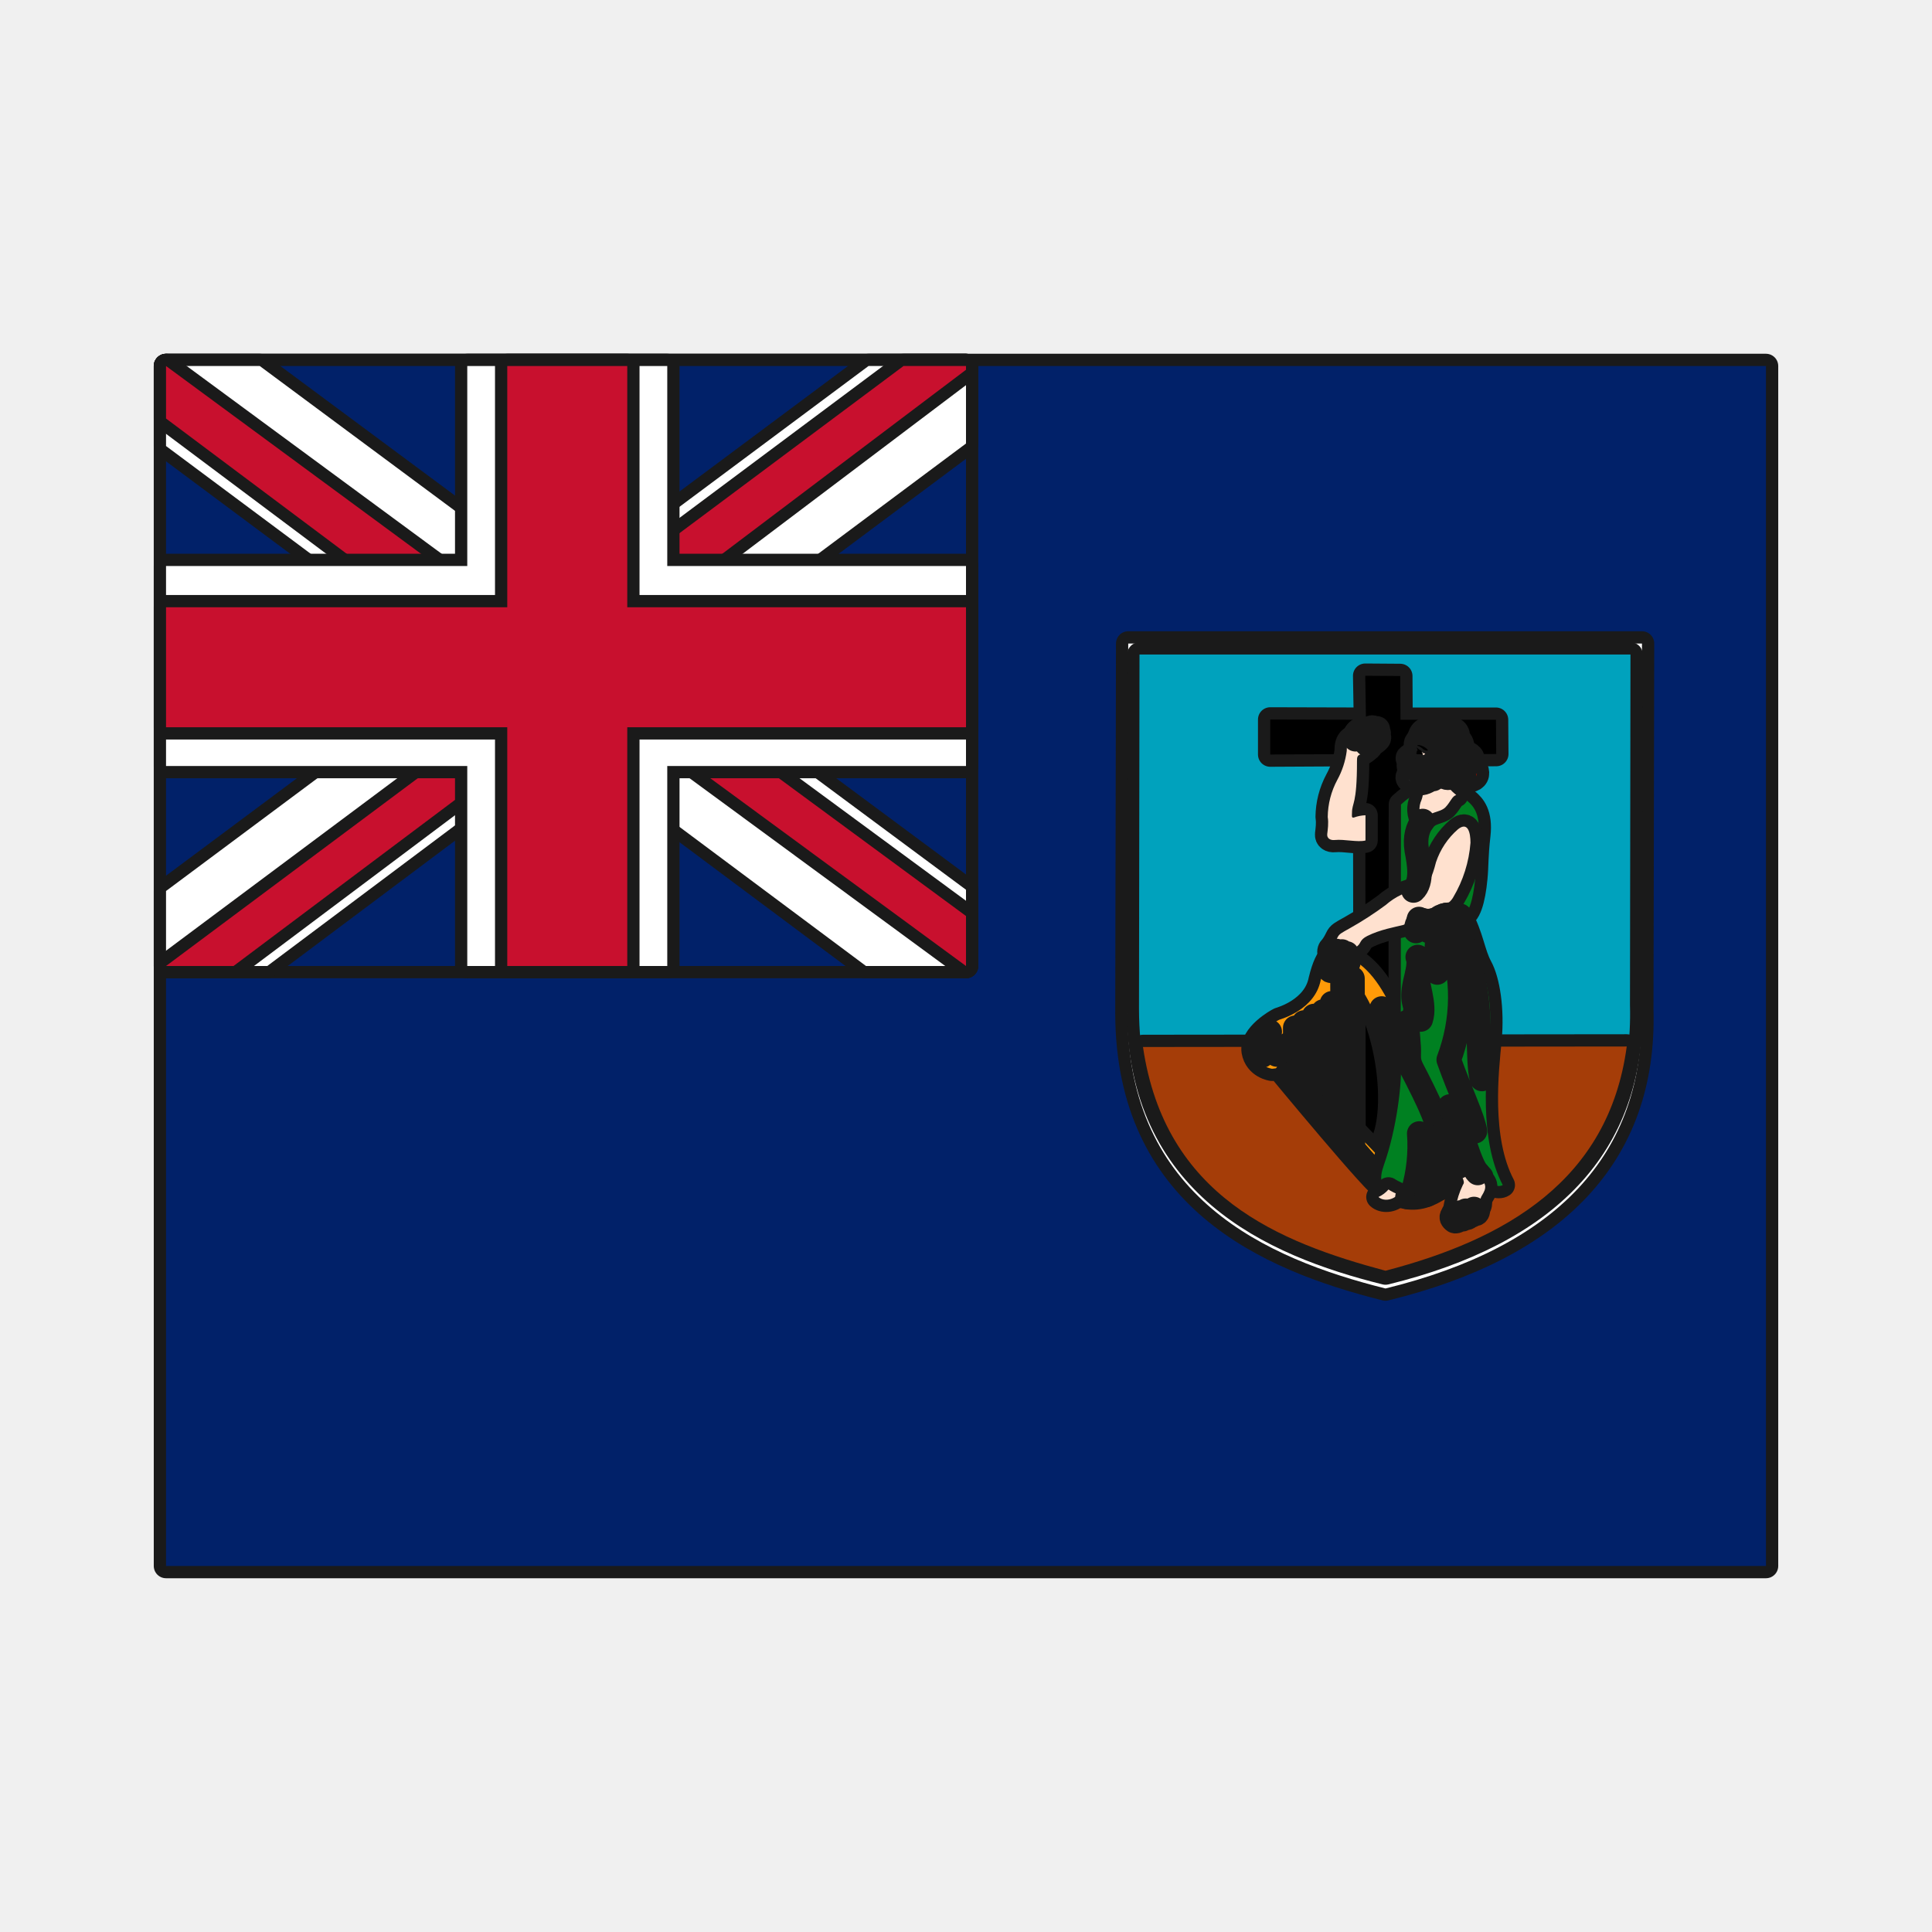
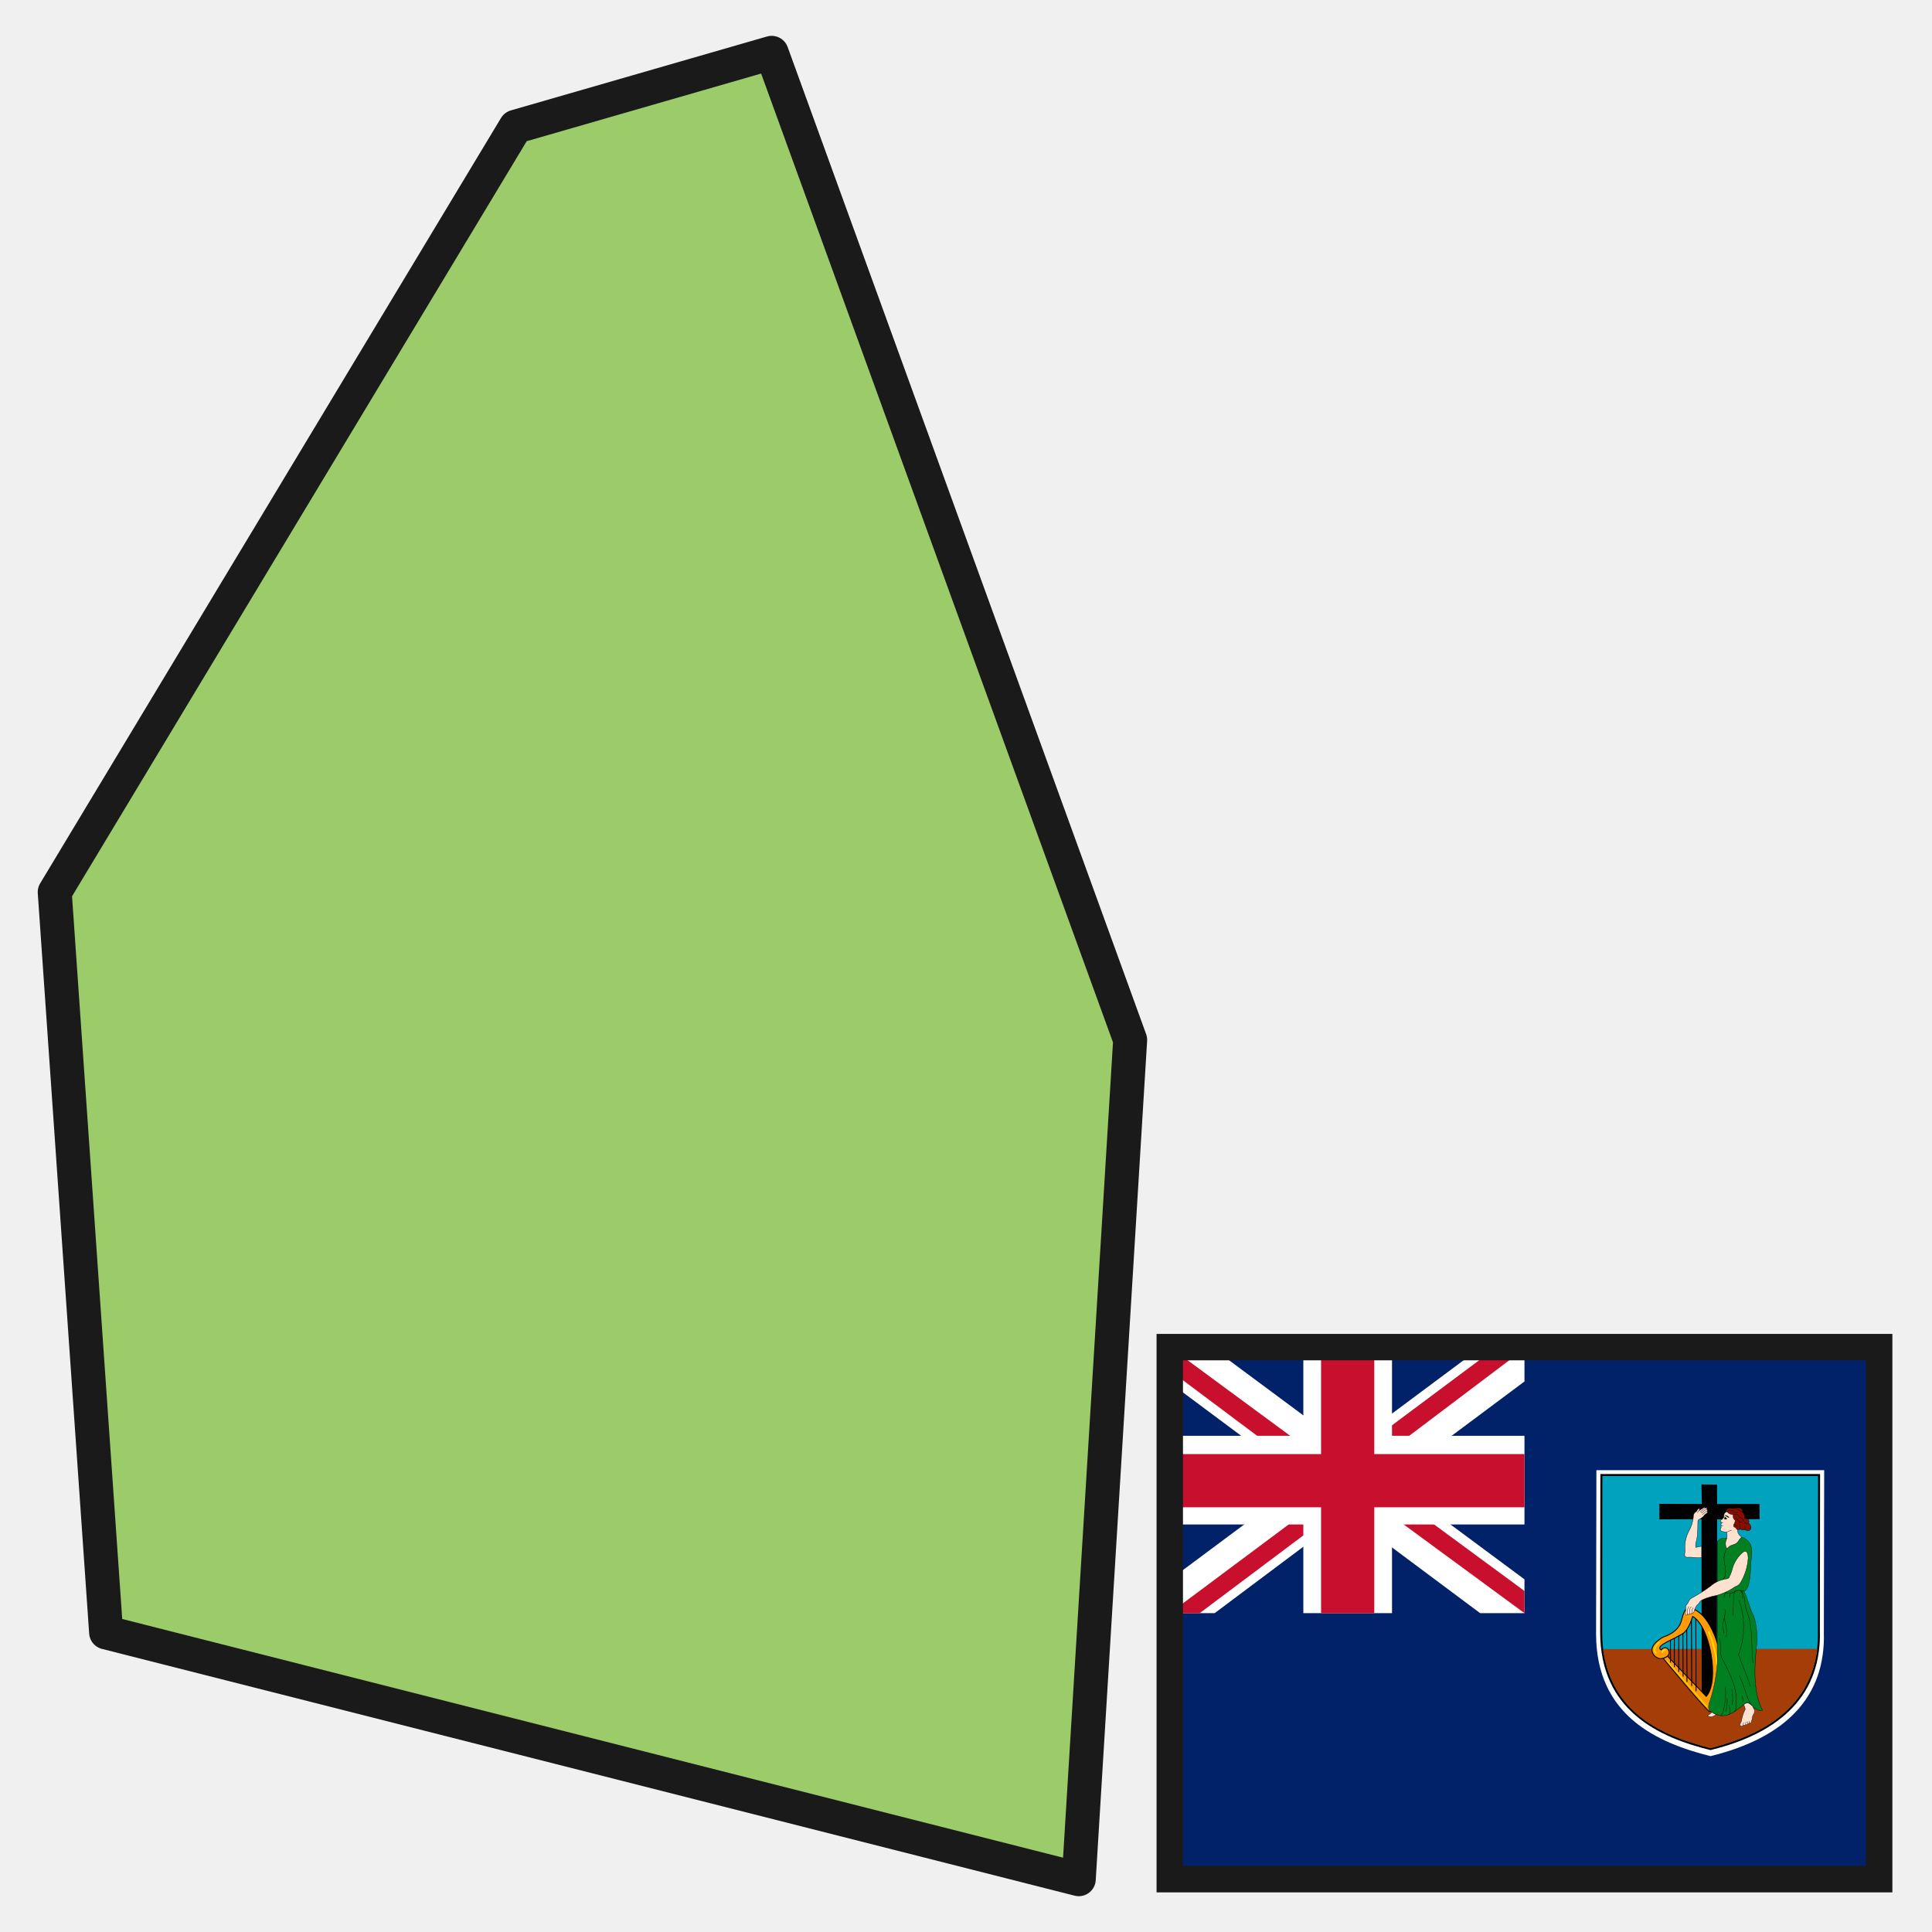
- <svg xmlns="http://www.w3.org/2000/svg" viewBox="0 0 512 512" data-copyright="© 2026 Sensory App House">
-   <g data-fit="1" transform="translate(44.00 97.00) scale(0.6625)">
-     <path fill="#012169" d="M0 0h640v480H0z" stroke="#1a1a1a" stroke-width="9.81" stroke-linejoin="round" stroke-linecap="round" paint-order="stroke fill" />
-     <path fill="#fff" d="M384.9 111h205.5l-.3 146.3c1.7 58.7-34.9 95.2-102.3 111.7-47.9-12-103-36.5-103.2-110z" stroke="#1a1a1a" stroke-width="9.81" stroke-linejoin="round" stroke-linecap="round" paint-order="stroke fill" />
-     <path fill="#00a2bd" stroke="#1a1a1a" stroke-width="9.81" d="M389.4 115.4h196.4l-.2 140.2c1.6 56.3-33.4 91.2-97.8 107-45.8-11.4-98.5-35-98.6-105.4z" stroke-linejoin="round" stroke-linecap="round" paint-order="stroke fill" />
-     <path fill="#a53d08" d="M584.3 272.2c-7.2 53.7-48.6 77.2-96.5 89.7-42.5-11.4-88.2-29.6-97-89.5z" stroke="#1a1a1a" stroke-width="9.81" stroke-linejoin="round" stroke-linecap="round" paint-order="stroke fill" />
-     <path d="m480 141.5-.3-17.6 14 .1.1 17.5H532l.1 13.7-38.3.2-.3 161.4-13.6.1-.2-161.7-38 .2v-14z" stroke="#1a1a1a" stroke-width="9.81" stroke-linejoin="round" stroke-linecap="round" paint-order="stroke fill" />
-     <path fill="#ff9a08" fill-rule="evenodd" stroke="#1a1a1a" stroke-width="9.81" d="m449 278.8 35 36.3c12.1-13.3 3.7-63-12.2-72.1-1.9 5.9-5.1 13-8.6 15.2-7.5 5.2-26.1 11.2-19.9 15 1.4-1.9 5.1-3.7 6.9.6 2 6.9-7.8 7.3-7.8 7.3s-6.2-.8-7.3-7c-1-6.4 9.3-12.2 10.2-12.6.8-.3 14.3-4 16.6-15.9 2.9-11.8 5.8-10 6.3-10.2 17.7 1.7 29.2 33.3 29.9 55.5s-9 37-10.8 38c-1.7.9-42-47.9-42-47.9z" stroke-linejoin="round" stroke-linecap="round" paint-order="stroke fill" />
-     <path fill="#ff9a08" stroke="#1a1a1a" stroke-width="9.81" d="m474.6 245 .2 65.5m-4.2-64.2.3 59.4m-4.5-50.8.2 47.2m-3.7-43.9.2 39.1m-3.9-37.3v33m-4-30.4v26.1m-3.5-24v20" stroke-linejoin="round" stroke-linecap="round" paint-order="stroke fill" />
-     <g fill="none" stroke="#ffdf00" stroke-linecap="round" stroke-width="2.02">
-       <path stroke-width="9.81" d="m448.5 283 36 41.2" stroke="#1a1a1a" stroke-linejoin="round" stroke-linecap="round" paint-order="stroke fill" />
-       <path stroke-width="9.81" d="M486.3 257s16.4 35.7 1.2 65m-43.2-46.6s1.2-3.1 2.7-1.8m-5.5-7.3s-6.6 5.7-3 9.5" stroke="#1a1a1a" stroke-linejoin="round" stroke-linecap="round" paint-order="stroke fill" />
+ <svg xmlns="http://www.w3.org/2000/svg" viewBox="0 0 512 512">
+   <g transform="translate(-131.15 -32.15) scale(1.1256)">
+     <path d="M 382.6 273.4 L 370.5 471.0 L 141.5 412.9 L 129.4 238.6 L 237.9 58.4 L 298.2 41.0 L 382.6 273.4 Z" fill="#9ccb6a" stroke="#1a1a1a" stroke-width="8" stroke-linejoin="round" fill-rule="evenodd" />
+   </g>
+   <rect x="310" y="357" width="188" height="141" fill="#ffffff" />
+   <g transform="translate(310 357) scale(0.29375)">
+     <path fill="#012169" d="M0 0h640v480H0z" />
+     <path fill="#fff" d="M384.9 111h205.5l-.3 146.3c1.7 58.7-34.9 95.2-102.3 111.7-47.9-12-103-36.5-103.2-110z" />
+     <path fill="#00a2bd" stroke="#000" stroke-width="1.8" d="M389.4 115.4h196.4l-.2 140.2c1.6 56.3-33.4 91.2-97.8 107-45.8-11.4-98.5-35-98.6-105.4z" />
+     <path fill="#a53d08" d="M584.3 272.2c-7.2 53.7-48.6 77.2-96.5 89.7-42.5-11.4-88.2-29.6-97-89.5z" />
+     <path d="m480 141.5-.3-17.6 14 .1.1 17.5H532l.1 13.7-38.3.2-.3 161.4-13.6.1-.2-161.7-38 .2v-14z" />
+     <path fill="#ff9a08" fill-rule="evenodd" stroke="#000" stroke-width=".8" d="m449 278.8 35 36.3c12.1-13.3 3.7-63-12.2-72.1-1.9 5.9-5.1 13-8.6 15.2-7.5 5.2-26.1 11.2-19.9 15 1.4-1.9 5.1-3.7 6.9.6 2 6.9-7.8 7.3-7.8 7.3s-6.2-.8-7.3-7c-1-6.4 9.3-12.2 10.2-12.6.8-.3 14.3-4 16.6-15.9 2.9-11.8 5.8-10 6.3-10.2 17.7 1.7 29.2 33.3 29.9 55.5s-9 37-10.8 38c-1.7.9-42-47.9-42-47.9z" />
+     <path fill="#ff9a08" stroke="#000" stroke-width=".8" d="m474.6 245 .2 65.5m-4.2-64.2.3 59.4m-4.5-50.8.2 47.2m-3.7-43.9.2 39.1m-3.9-37.3v33m-4-30.4v26.1m-3.5-24v20" />
+     <g fill="none" stroke="#ffdf00" stroke-linecap="round" stroke-width="1.8">
+       <path stroke-width=".8" d="m448.5 283 36 41.2" />
+       <path stroke-width="1.4" d="M486.3 257s16.4 35.7 1.2 65m-43.2-46.6s1.2-3.1 2.7-1.8m-5.5-7.3s-6.6 5.7-3 9.5" />
    </g>
-     <path fill="#008021" stroke="#1a1a1a" stroke-width="9.81" d="M494 175.4c2.3-2 3.6-3.3 5.1-3s3.5 0 5-.4a31 31 0 0 1 12-.4c1 .2 2.5.7 4.6 2.5s5.2 5 4.2 13.6-.7 12.3-1.2 17.2c-.8 8.5-2.7 15.5-6 15 4.5 8 5 15 8 20.5s4.8 16.8 3.7 29c-1.2 12.3-4.4 39.7 5.3 58.2-1.6 1.1-5.5 0-9-3.7s-5-3.6-7.8-1.4c-8.8 6.7-17 14.8-29.1 6.7-2.8-1.8-3.6-4-1.6-9.7 5-14 7.5-33.4 6.7-42.4z" stroke-linejoin="round" stroke-linecap="round" paint-order="stroke fill" />
-     <path fill="#ffe1cf" stroke="#1a1a1a" stroke-width="9.81" d="M502.3 166.8a10 10 0 0 1-.1 6.8 9 9 0 0 0 .5 8.4c2.7-4 6.6-3.2 9-5.4 2.2-2.3 2.7-4.5 4.4-5-1.7-1.5-4.3-3.2-3.8-7.5.6-4.4 6.7-8 1.2-14.6a8 8 0 0 0-13.4 1.2c-.3.8.2 2.4-.7 3.4a8 8 0 0 1-2.1 2q-1 .6-.2 1.6.3.4 1 .4l-.8 1.5q-.4.4.2 1c-.5 1.3.4 1.5-.2 2.5s-1.2 2 .6 3c.6.3 3 .8 4.4.7zm-22.5 23c-3.2.8-8.4-.6-12.3-.2-1.8.2-3.2-.7-3-2.4s.6-4.4.2-6.8a32 32 0 0 1 3.8-14.8 33 33 0 0 0 3.8-11.6c0-1.9.2-3.9 1.8-5 1.2-.7 1.4-1.4 1.8-2 1-1.5 2-1.8 2-1q.2.7-.5 1.6c1-.8 2.8-1.8 3.2-2 .4-.4 2.4-1.8 2.5-.4q1.3-.6 1.6 0 .2.6-.3 1c.6 0 1.2.9 0 1.8.7-.2 1.3.8.2 1.7-1 1-2.4 1.6-2.7 2.4s-3.2 2.9-4.3 3.3c-1.1.5-1.2 1.1-1.2 2.7 0 17.8-2 16.3-2 20.7 0 1-.3 2.1.8 1.8a15 15 0 0 1 4.6-.9v10zm.7 38.2c5.2-2.6 11.2-3.6 14.3-4.4a62 62 0 0 0 10.4-4.4c2.5-1.3 4.5-3 5.9-3.5a7 7 0 0 0 3.8-3.2 50 50 0 0 0 6.9-21.8c0-4-1-8.6-5-5.4a30 30 0 0 0-8.8 13.2c-1.6 6.4-3 7.9-3.3 9.1-.4 1.3-1.6 1.3-3.2 1.6a27 27 0 0 0-13.6 6.4 136 136 0 0 1-14.2 9.2c-3.7 2.1-4.4 2.3-5.2 4q-1.2 2.5-2.2 3.6-1.2 1.2-.8 2.6c.1.8-.2 4.2-.3 5.4s.3 1.4.7 1.5c.4 0 1-.2 1.3-1.6-.2 1.4 1.7 1 1.8-.1 0 1.5 2 .6 2-.8 0 1 1.7.3 1.7 0q.5-2 1.2-3.4c.6-1.4 1.3-3.2 2.7-4 1.5-1.2.8-2.4 3.9-4zm37.4 94.5c.3 1.3 1 2.7 1.2 3.6s-.2 1.1-.4 1.6a33 33 0 0 0-2.8 8.8c0 1.2-1 2.4-1.3 3.2q-.8 1.2.8 2.3c.4.3 2-.2 2.1-1q1.2.9 2.1-.5 1 .7 2-.7c.5.3 1.3-.3 1.6-.8.8.4 1.6 0 1.6-1.6q.1-.7.5-1.3.3-.7.3-1.7c0-.7.3-2 .9-2.8.6-1 1.5-2.5 1.1-4-.4-1.4-1-1.3-1.5-3.2-1.3-1.4-3-3.2-4.8-3.4-1.8 0-2.8 1.1-3.4 1.5zm-32.9 9.9c1.7 1.6 5.3 1.6 7.8-1-.9-.4-3-1.4-3.8-2a12 12 0 0 1-4 3z" stroke-linejoin="round" stroke-linecap="round" paint-order="stroke fill" />
-     <path fill="#870f00" stroke="#1a1a1a" stroke-width="9.81" d="M501.4 149c.6-4 3.5-4 5.3-3.5.8.1 2.6.3 4.4-.2 3.4-.9 6 .3 5.6 3.6 1 .7 2 2.3 1.7 3.7q-.3 2 1.4 2.1c1.3.2 4 1.8 2.2 4 1.7 1 3 3.7 2.1 5.4s-3.6 2.1-4.8.5c-1.3.6-3.3.7-4.6-.6-.9 1-3 .9-3.5 0q-.6-1.4-1.9-1.7c-.9-.3-1-2.8.4-3.1q-.1-1.3.3-2t-.8-1.8c-.8-.7-1.5-3-.7-4.4-1.4.5-4.4-.9-5-1.8q-1.2-1.4-2.1-.2z" stroke-linejoin="round" stroke-linecap="round" paint-order="stroke fill" />
-     <g fill="none" stroke="#1a1a1a" stroke-width="0.34">
-       <path d="M502.3 166.8c2.2-.3 3-1.6 4.6-1.6m-9.4-4.7.5.3q.7.4 1.4.4m-1.3-3.1 1 .6m4.2-9.7c-1.3-1.3 2.2-3.8 6-.2.8.8 2.5.8 3 .6m-3.8 1.6c1.8-.4 4.3-.4 5.1 1.6s2.3.6 3.5 3c1.2 2.3 3 4.8 5 3m-7.4 5.4a4 4 0 0 1-.4-3.2c-.7-.8-.4-2.5 0-3.3m-4.6 1.7c0 .7 1 2 2.4 2.2m7.2 3.2q-1-1.4-.5-3.2" stroke="#1a1a1a" stroke-width="9.81" stroke-linejoin="round" stroke-linecap="round" paint-order="stroke fill" />
-       <path d="M510.9 153c0 1.1.6 2.5 1.6 3 .3.6 1.4 2.2 3.8 2m.4-9a11 11 0 0 0-5.2-2.6m-8.8 35.6c-2 2.7-3.2 6.4-2.4 11.6 1 5.2 2.4 12.8-1.3 16.2m18.6 10.1c-2.6-.7-6.4-.7-8.5.9-2 1.5-5.6 1.6-7.9.4" stroke="#1a1a1a" stroke-width="9.81" stroke-linejoin="round" stroke-linecap="round" paint-order="stroke fill" />
-       <path d="M512 219.6c-2.3.4-3.3 2.1-3.3 6.4 0 4.2-1 10.4-.2 16.6m-.6-21.1c-1.6.4-3.2.4-2.8 4.5m-5.1 0c.1-2.4 1-4.8 2.6-4.3m14.1 4.9c0-5.6-1.2-7.1-2.8-7 2.2 0 3.7.3 4.7 9.2.6 6.8 2 9 3.7 14.4 4.1 13.6 2 34.5 4.1 42m-12.9-57a71 71 0 0 1-.4 49.3c4.8 13.4 9.6 23.1 10.5 28.6m-23.9-48c.8-2.9-2.2-3.2.4-13.3q1.6-6.4.6-8.4" stroke="#1a1a1a" stroke-width="9.81" stroke-linejoin="round" stroke-linecap="round" paint-order="stroke fill" />
-       <path d="M500.7 242.4c-1 4.4 3.3 12.8 1.2 19m-5.5 1.1c0 4 .9 9 .7 13-.2 3.9 1.4 5.7 3.2 9.4 6.8 13.4 11.2 22.9 10.7 35.5-.2 2.4.6 7.2-1.8 8.6m-12.6 3.4c.7 0 1.4-.4 2.3-2.4a65 65 0 0 0 2.4-23m1.4 9.6c.4 2.6.4 8-1.3 12.4" stroke="#1a1a1a" stroke-width="9.81" stroke-linejoin="round" stroke-linecap="round" paint-order="stroke fill" />
-       <path d="M507.1 308.7c1 5.6 1 10.7.1 14.3m-2.4 0c.2 2.2 1.2 8-.5 8.5m9.2-35.3c4.3 6.7 7.6 23.2 11.2 26.6m-7.6-2.6c0-1.8-.1-4.4-1.2-5.6M471 239.4c.1-1.2-.1-2.4 1.3-4.4m-3.3 5.2c.2-4.4.1-4.8 1.4-6m-3.2 6.1c0-3.2-.3-4.3 1-6.3m14.9-88.8-4.5 3.4m5.8-2.4q-.7.2-5 3.6m5.1-1.8c-1 .4-2.6 2-4.2 3.2m-2.9-3.5-1.6 1.6M517.5 341c-.2-.2-.2-1.3.3-2.4m1.9 1.9c-.4-.3 0-1.7.2-2.6m1.7 1.9q-.7-.4 0-2m1.5 1.2q-.4 0 .1-1.8" stroke="#1a1a1a" stroke-width="9.81" stroke-linejoin="round" stroke-linecap="round" paint-order="stroke fill" />
+     <path fill="#008021" stroke="#000" stroke-width=".3" d="M494 175.4c2.3-2 3.6-3.3 5.1-3s3.5 0 5-.4a31 31 0 0 1 12-.4c1 .2 2.5.7 4.6 2.5s5.2 5 4.2 13.6-.7 12.3-1.2 17.2c-.8 8.5-2.7 15.5-6 15 4.5 8 5 15 8 20.5s4.8 16.8 3.7 29c-1.2 12.3-4.4 39.7 5.3 58.2-1.6 1.1-5.5 0-9-3.7s-5-3.6-7.8-1.4c-8.8 6.7-17 14.8-29.1 6.7-2.8-1.8-3.6-4-1.6-9.7 5-14 7.5-33.4 6.7-42.4z" />
+     <path fill="#ffe1cf" stroke="#000" stroke-width=".3" d="M502.3 166.8a10 10 0 0 1-.1 6.8 9 9 0 0 0 .5 8.4c2.7-4 6.6-3.2 9-5.4 2.2-2.3 2.7-4.5 4.4-5-1.7-1.5-4.3-3.2-3.8-7.5.6-4.4 6.7-8 1.2-14.6a8 8 0 0 0-13.4 1.2c-.3.8.2 2.4-.7 3.4a8 8 0 0 1-2.1 2q-1 .6-.2 1.6.3.4 1 .4l-.8 1.5q-.4.4.2 1c-.5 1.3.4 1.5-.2 2.5s-1.2 2 .6 3c.6.3 3 .8 4.4.7zm-22.5 23c-3.2.8-8.4-.6-12.3-.2-1.8.2-3.2-.7-3-2.4s.6-4.4.2-6.8a32 32 0 0 1 3.8-14.8 33 33 0 0 0 3.8-11.6c0-1.9.2-3.9 1.8-5 1.2-.7 1.4-1.4 1.8-2 1-1.5 2-1.8 2-1q.2.7-.5 1.6c1-.8 2.8-1.8 3.2-2 .4-.4 2.4-1.8 2.5-.4q1.3-.6 1.6 0 .2.6-.3 1c.6 0 1.2.9 0 1.8.7-.2 1.3.8.2 1.7-1 1-2.4 1.6-2.7 2.4s-3.2 2.9-4.3 3.3c-1.1.5-1.2 1.1-1.2 2.7 0 17.8-2 16.3-2 20.7 0 1-.3 2.1.8 1.8a15 15 0 0 1 4.6-.9v10zm.7 38.2c5.2-2.6 11.2-3.6 14.3-4.4a62 62 0 0 0 10.4-4.4c2.5-1.3 4.5-3 5.9-3.5a7 7 0 0 0 3.8-3.2 50 50 0 0 0 6.9-21.8c0-4-1-8.6-5-5.4a30 30 0 0 0-8.8 13.2c-1.6 6.4-3 7.9-3.3 9.1-.4 1.3-1.6 1.3-3.2 1.6a27 27 0 0 0-13.6 6.4 136 136 0 0 1-14.2 9.2c-3.7 2.1-4.4 2.3-5.2 4q-1.2 2.5-2.2 3.6-1.2 1.2-.8 2.6c.1.8-.2 4.2-.3 5.4s.3 1.4.7 1.5c.4 0 1-.2 1.3-1.6-.2 1.4 1.7 1 1.8-.1 0 1.5 2 .6 2-.8 0 1 1.7.3 1.7 0q.5-2 1.2-3.4c.6-1.4 1.3-3.2 2.7-4 1.5-1.2.8-2.4 3.9-4zm37.4 94.5c.3 1.3 1 2.7 1.2 3.6s-.2 1.1-.4 1.6a33 33 0 0 0-2.8 8.8c0 1.2-1 2.4-1.3 3.2q-.8 1.2.8 2.3c.4.3 2-.2 2.1-1q1.2.9 2.1-.5 1 .7 2-.7c.5.3 1.3-.3 1.6-.8.8.4 1.6 0 1.6-1.6q.1-.7.5-1.3.3-.7.3-1.7c0-.7.3-2 .9-2.8.6-1 1.5-2.5 1.1-4-.4-1.4-1-1.3-1.5-3.2-1.3-1.4-3-3.2-4.8-3.4-1.8 0-2.8 1.1-3.4 1.5zm-32.9 9.9c1.7 1.6 5.3 1.6 7.8-1-.9-.4-3-1.4-3.8-2a12 12 0 0 1-4 3z" />
+     <path fill="#870f00" stroke="#000" stroke-width=".3" d="M501.4 149c.6-4 3.5-4 5.3-3.5.8.1 2.6.3 4.4-.2 3.4-.9 6 .3 5.6 3.6 1 .7 2 2.3 1.7 3.7q-.3 2 1.4 2.1c1.3.2 4 1.8 2.2 4 1.7 1 3 3.7 2.1 5.4s-3.6 2.1-4.8.5c-1.3.6-3.3.7-4.6-.6-.9 1-3 .9-3.5 0q-.6-1.4-1.9-1.7c-.9-.3-1-2.8.4-3.1q-.1-1.3.3-2t-.8-1.8c-.8-.7-1.5-3-.7-4.4-1.4.5-4.4-.9-5-1.8q-1.2-1.4-2.1-.2z" />
+     <g fill="none" stroke="#000" stroke-width=".3">
+       <path d="M502.3 166.8c2.2-.3 3-1.6 4.6-1.6m-9.4-4.7.5.3q.7.4 1.4.4m-1.3-3.1 1 .6m4.2-9.7c-1.3-1.3 2.2-3.8 6-.2.8.8 2.5.8 3 .6m-3.8 1.6c1.8-.4 4.3-.4 5.1 1.6s2.3.6 3.5 3c1.2 2.3 3 4.8 5 3m-7.4 5.4a4 4 0 0 1-.4-3.2c-.7-.8-.4-2.5 0-3.3m-4.6 1.7c0 .7 1 2 2.4 2.2m7.2 3.2q-1-1.4-.5-3.2" />
+       <path d="M510.9 153c0 1.1.6 2.5 1.6 3 .3.6 1.4 2.2 3.8 2m.4-9a11 11 0 0 0-5.2-2.6m-8.8 35.6c-2 2.7-3.2 6.4-2.4 11.6 1 5.2 2.4 12.8-1.3 16.2m18.6 10.1c-2.6-.7-6.4-.7-8.5.9-2 1.5-5.6 1.6-7.9.4" />
+       <path d="M512 219.6c-2.3.4-3.3 2.1-3.3 6.4 0 4.2-1 10.4-.2 16.6m-.6-21.1c-1.6.4-3.2.4-2.8 4.5m-5.1 0c.1-2.4 1-4.8 2.6-4.3m14.1 4.9c0-5.6-1.2-7.1-2.8-7 2.2 0 3.7.3 4.7 9.2.6 6.8 2 9 3.7 14.4 4.1 13.6 2 34.5 4.1 42m-12.9-57a71 71 0 0 1-.4 49.3c4.8 13.4 9.6 23.1 10.5 28.6m-23.9-48c.8-2.9-2.2-3.2.4-13.3q1.6-6.4.6-8.4" />
+       <path d="M500.7 242.4c-1 4.4 3.3 12.8 1.2 19m-5.5 1.1c0 4 .9 9 .7 13-.2 3.9 1.4 5.7 3.2 9.4 6.8 13.4 11.2 22.9 10.7 35.5-.2 2.4.6 7.2-1.8 8.6m-12.6 3.4c.7 0 1.4-.4 2.3-2.4a65 65 0 0 0 2.4-23m1.4 9.6c.4 2.6.4 8-1.3 12.4" />
+       <path d="M507.1 308.7c1 5.6 1 10.7.1 14.3m-2.4 0c.2 2.2 1.2 8-.5 8.5m9.2-35.3c4.3 6.7 7.6 23.2 11.2 26.6m-7.6-2.6c0-1.8-.1-4.4-1.2-5.6M471 239.4c.1-1.2-.1-2.4 1.3-4.4m-3.3 5.2c.2-4.4.1-4.8 1.4-6m-3.2 6.1c0-3.2-.3-4.3 1-6.3m14.9-88.8-4.5 3.4m5.8-2.4q-.7.2-5 3.6m5.1-1.8c-1 .4-2.6 2-4.2 3.2m-2.9-3.5-1.6 1.6M517.5 341c-.2-.2-.2-1.3.3-2.4m1.9 1.9c-.4-.3 0-1.7.2-2.6m1.7 1.9q-.7-.4 0-2m1.5 1.2q-.4 0 .1-1.8" />
    </g>
-     <path d="M500.5 152.7c.8 1 1.7 1 1.8 1.6.2.8.3.8.4 1s-.4.2-.6 0h-1.4c-.4 0-.8-.5-.6-.5q.4-.1.2-.4 0-.5.4-.7l-.1-.3c-.2-.3-.3-1-.1-.8zm.5-1.1a6 6 0 0 1 3.4 1.6c.7.8.1.6-.2.6s-1-.2-1.4-.6a5 5 0 0 0-1.9-1.2c-.3 0-.6-.4 0-.4z" stroke="#1a1a1a" stroke-width="9.81" stroke-linejoin="round" stroke-linecap="round" paint-order="stroke fill" />
-     <path fill="#012169" d="M0 0h320v240H0z" stroke="#1a1a1a" stroke-width="9.81" stroke-linejoin="round" stroke-linecap="round" paint-order="stroke fill" />
-     <path fill="#FFF" d="m37.5 0 122 90.5L281 0h39v31l-120 89.5 120 89V240h-40l-120-89.5L40.5 240H0v-30l119.5-89L0 32V0z" stroke="#1a1a1a" stroke-width="9.81" stroke-linejoin="round" stroke-linecap="round" paint-order="stroke fill" />
-     <path fill="#C8102E" d="M212 140.5 320 220v20l-135.5-99.5zm-92 10 3 17.5-96 72H0zM320 0v1.5l-124.5 94 1-22L295 0zM0 0l119.5 88h-30L0 21z" stroke="#1a1a1a" stroke-width="9.81" stroke-linejoin="round" stroke-linecap="round" paint-order="stroke fill" />
-     <path fill="#FFF" d="M120.5 0v240h80V0zM0 80v80h320V80z" stroke="#1a1a1a" stroke-width="9.81" stroke-linejoin="round" stroke-linecap="round" paint-order="stroke fill" />
-     <path fill="#C8102E" d="M0 96.5v48h320v-48zM136.5 0v240h48V0z" stroke="#1a1a1a" stroke-width="9.81" stroke-linejoin="round" stroke-linecap="round" paint-order="stroke fill" />
+     <path d="M500.5 152.7c.8 1 1.7 1 1.8 1.6.2.8.3.8.4 1s-.4.2-.6 0h-1.4c-.4 0-.8-.5-.6-.5q.4-.1.2-.4 0-.5.4-.7l-.1-.3c-.2-.3-.3-1-.1-.8zm.5-1.1a6 6 0 0 1 3.4 1.6c.7.8.1.6-.2.6s-1-.2-1.4-.6a5 5 0 0 0-1.9-1.2c-.3 0-.6-.4 0-.4z" />
+     <path fill="#012169" d="M0 0h320v240H0z" />
+     <path fill="#FFF" d="m37.5 0 122 90.5L281 0h39v31l-120 89.5 120 89V240h-40l-120-89.5L40.5 240H0v-30l119.5-89L0 32V0z" />
+     <path fill="#C8102E" d="M212 140.5 320 220v20l-135.5-99.5zm-92 10 3 17.5-96 72H0zM320 0v1.5l-124.5 94 1-22L295 0zM0 0l119.5 88h-30L0 21z" />
+     <path fill="#FFF" d="M120.5 0v240h80V0zM0 80v80h320V80z" />
+     <path fill="#C8102E" d="M0 96.5v48h320v-48zM136.5 0v240h48V0z" />
+     <rect x="1" y="1" width="638" height="478" fill="none" stroke="#000000" stroke-width="2" />
  </g>
+   <rect x="310" y="357" width="188" height="141" fill="none" stroke="#1a1a1a" stroke-width="7" />
</svg>
